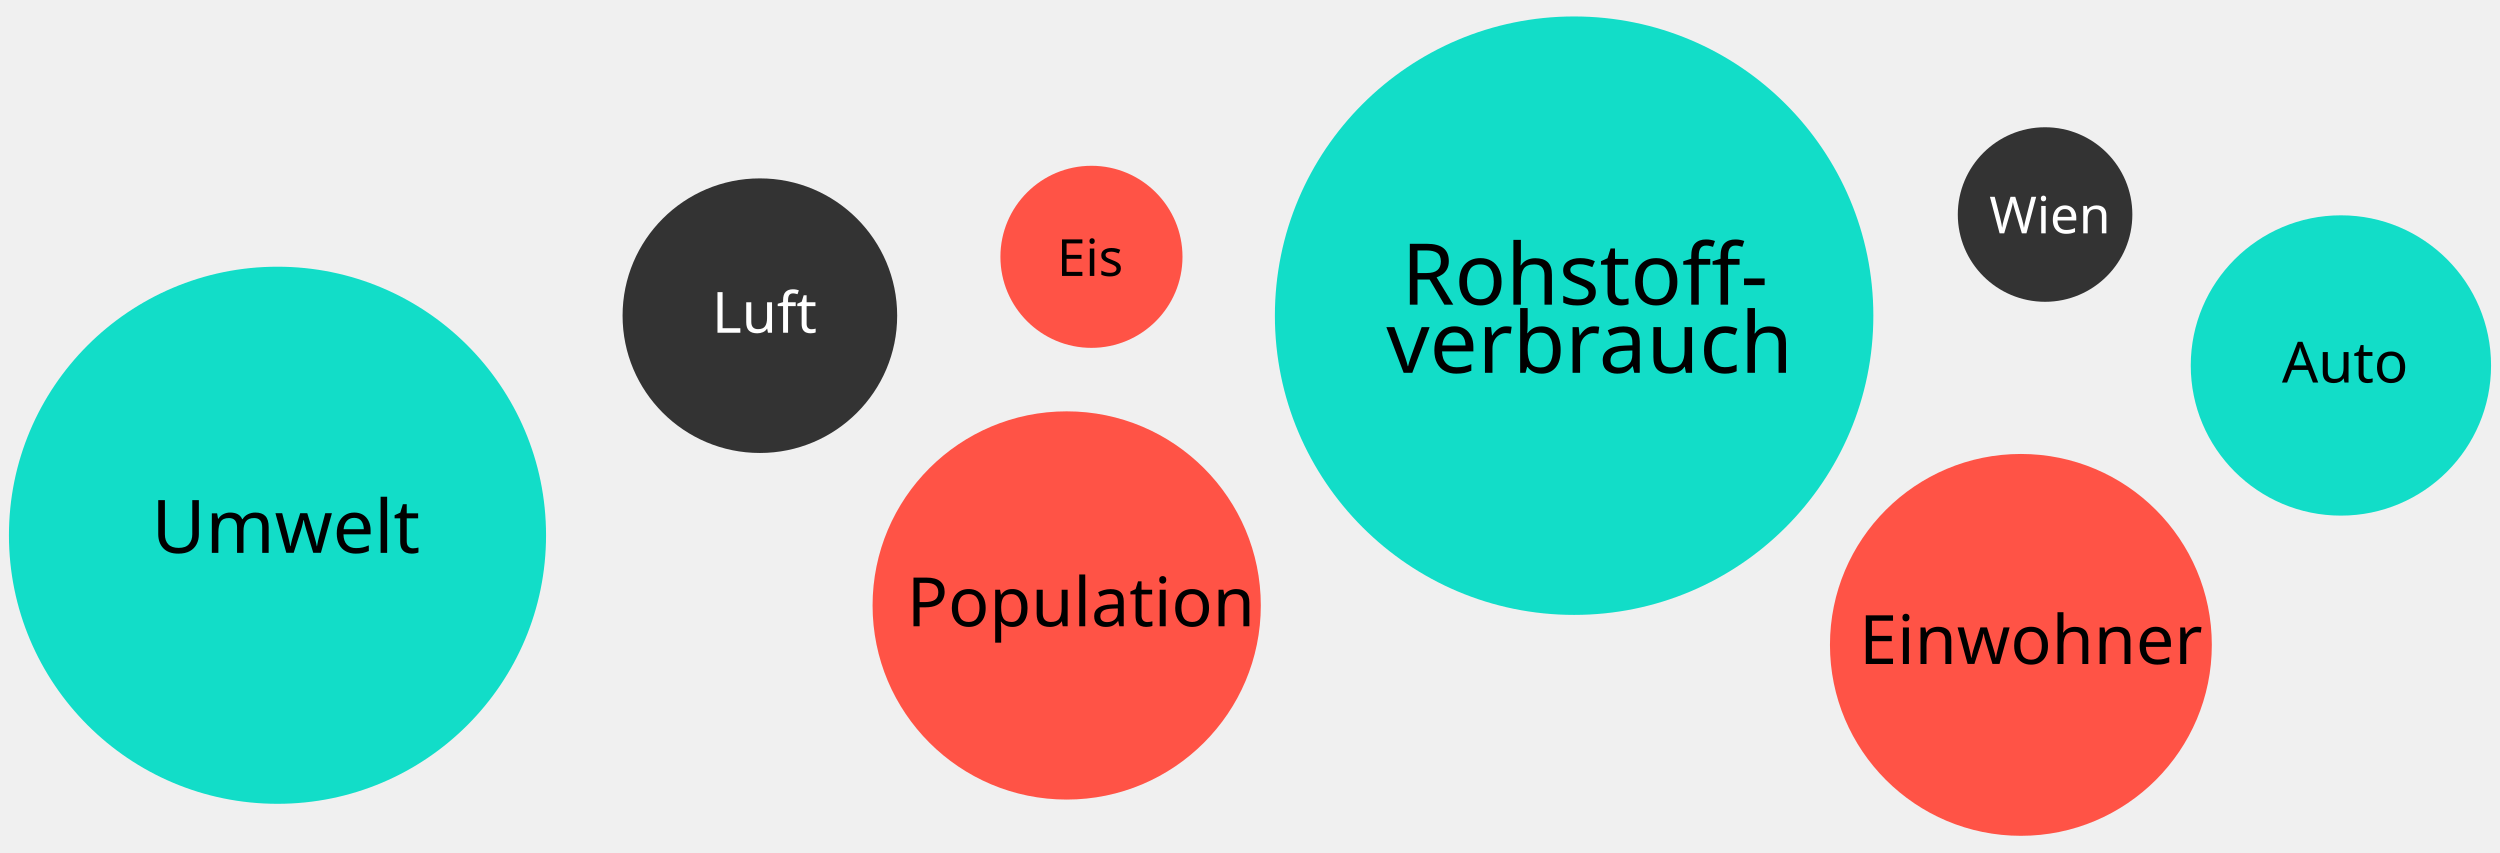
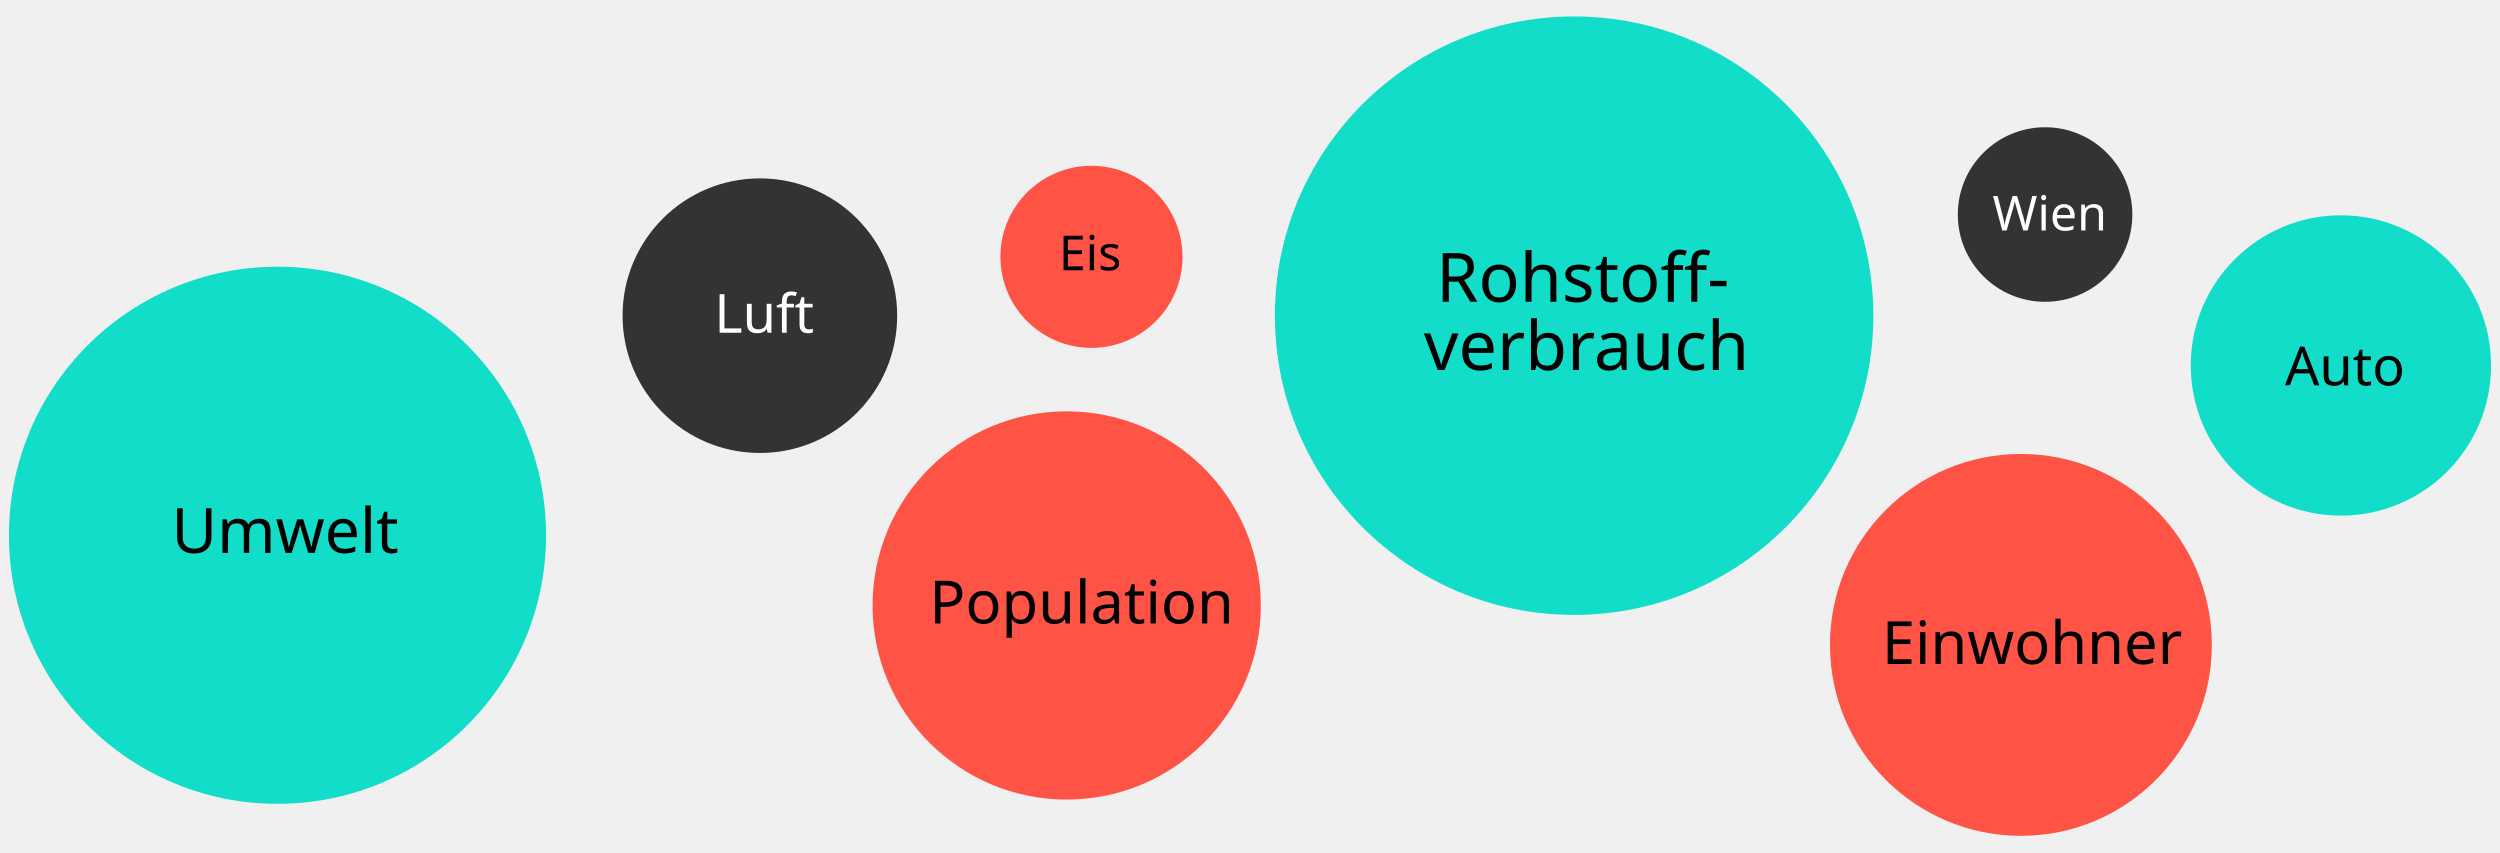
<svg xmlns="http://www.w3.org/2000/svg" version="1.1" id="Layer_1" x="0px" y="0px" width="880px" height="300px" viewBox="0 0 880 300" enable-background="new 0 0 880 300" xml:space="preserve">
  <circle fill="#12DDC8" cx="97.678" cy="188.411" r="94.532" />
  <circle fill="#333333" cx="267.475" cy="111.12" r="48.329" />
  <circle fill="#FF5346" cx="384.192" cy="90.403" r="32.046" />
  <circle fill="#FF5346" cx="375.475" cy="213.12" r="68.329" />
  <circle fill="#12DDC8" cx="554.089" cy="111.12" r="105.329" />
  <circle fill="#FF5346" cx="711.354" cy="227.001" r="67.208" />
  <circle fill="#333333" cx="719.867" cy="75.513" r="30.721" />
  <circle fill="#12DDC8" cx="824" cy="128.646" r="52.854" />
-   <text transform="matrix(1 0 0 1 53.356 194.6191)" font-family="'Colaborate-Medium'" font-size="26">Umwelt</text>
-   <text transform="matrix(1 0 0 1 493.3535 107.2339)">
-     <tspan x="0" y="0" font-family="'Colaborate-Medium'" font-size="30">Rohstoff-</tspan>
-     <tspan x="-5.354" y="24" font-family="'Colaborate-Medium'" font-size="30">verbrauch</tspan>
+   <text transform="matrix(1 0 0 1 60.3555 194.6191)" font-family="'Colaborate-Medium'" font-size="22">Umwelt</text>
+   <text transform="matrix(1 0 0 1 505.501 106.2344)">
+     <tspan x="0" y="0" font-family="'Colaborate-Medium'" font-size="24">Rohstoff-</tspan>
+     <tspan x="-4.284" y="24" font-family="'Colaborate-Medium'" font-size="24">verbrauch</tspan>
  </text>
-   <text transform="matrix(1 0 0 1 654.4355 233.7266)" font-family="'Colaborate-Medium'" font-size="24">Einwohner</text>
-   <text transform="matrix(1 0 0 1 319.2163 220.4512)" font-family="'Colaborate-Medium'" font-size="24">Population</text>
-   <text transform="matrix(1 0 0 1 250.6157 117.1235)" fill="#FFFFFF" font-family="'Colaborate-Medium'" font-size="20">Luft</text>
-   <text transform="matrix(1 0 0 1 372.0757 97.1235)" font-family="'Colaborate-Medium'" font-size="18">Eis</text>
-   <text transform="matrix(1 0 0 1 700.2344 82.1235)" fill="#FFFFFF" font-family="'Colaborate-Medium'" font-size="18">Wien</text>
-   <text transform="matrix(1 0 0 1 803.25 134.646)" font-family="'Colaborate-Medium'" font-size="20">Auto</text>
+   <text transform="matrix(1 0 0 1 662.4238 233.7266)" font-family="'Colaborate-Medium'" font-size="21">Einwohner</text>
+   <text transform="matrix(1 0 0 1 327.123 219.4512)" font-family="'Colaborate-Medium'" font-size="21">Population</text>
+   <text transform="matrix(1 0 0 1 251.458 117.123)" fill="#FFFFFF" font-family="'Colaborate-Medium'" font-size="19">Luft</text>
+   <text transform="matrix(1 0 0 1 372.7148 95.123)" font-family="'Colaborate-Medium'" font-size="17">Eis</text>
+   <text transform="matrix(1 0 0 1 701.3672 81.123)" fill="#FFFFFF" font-family="'Colaborate-Medium'" font-size="17">Wien</text>
+   <text transform="matrix(1 0 0 1 804.2881 135.646)" font-family="'Colaborate-Medium'" font-size="19">Auto</text>
</svg>
